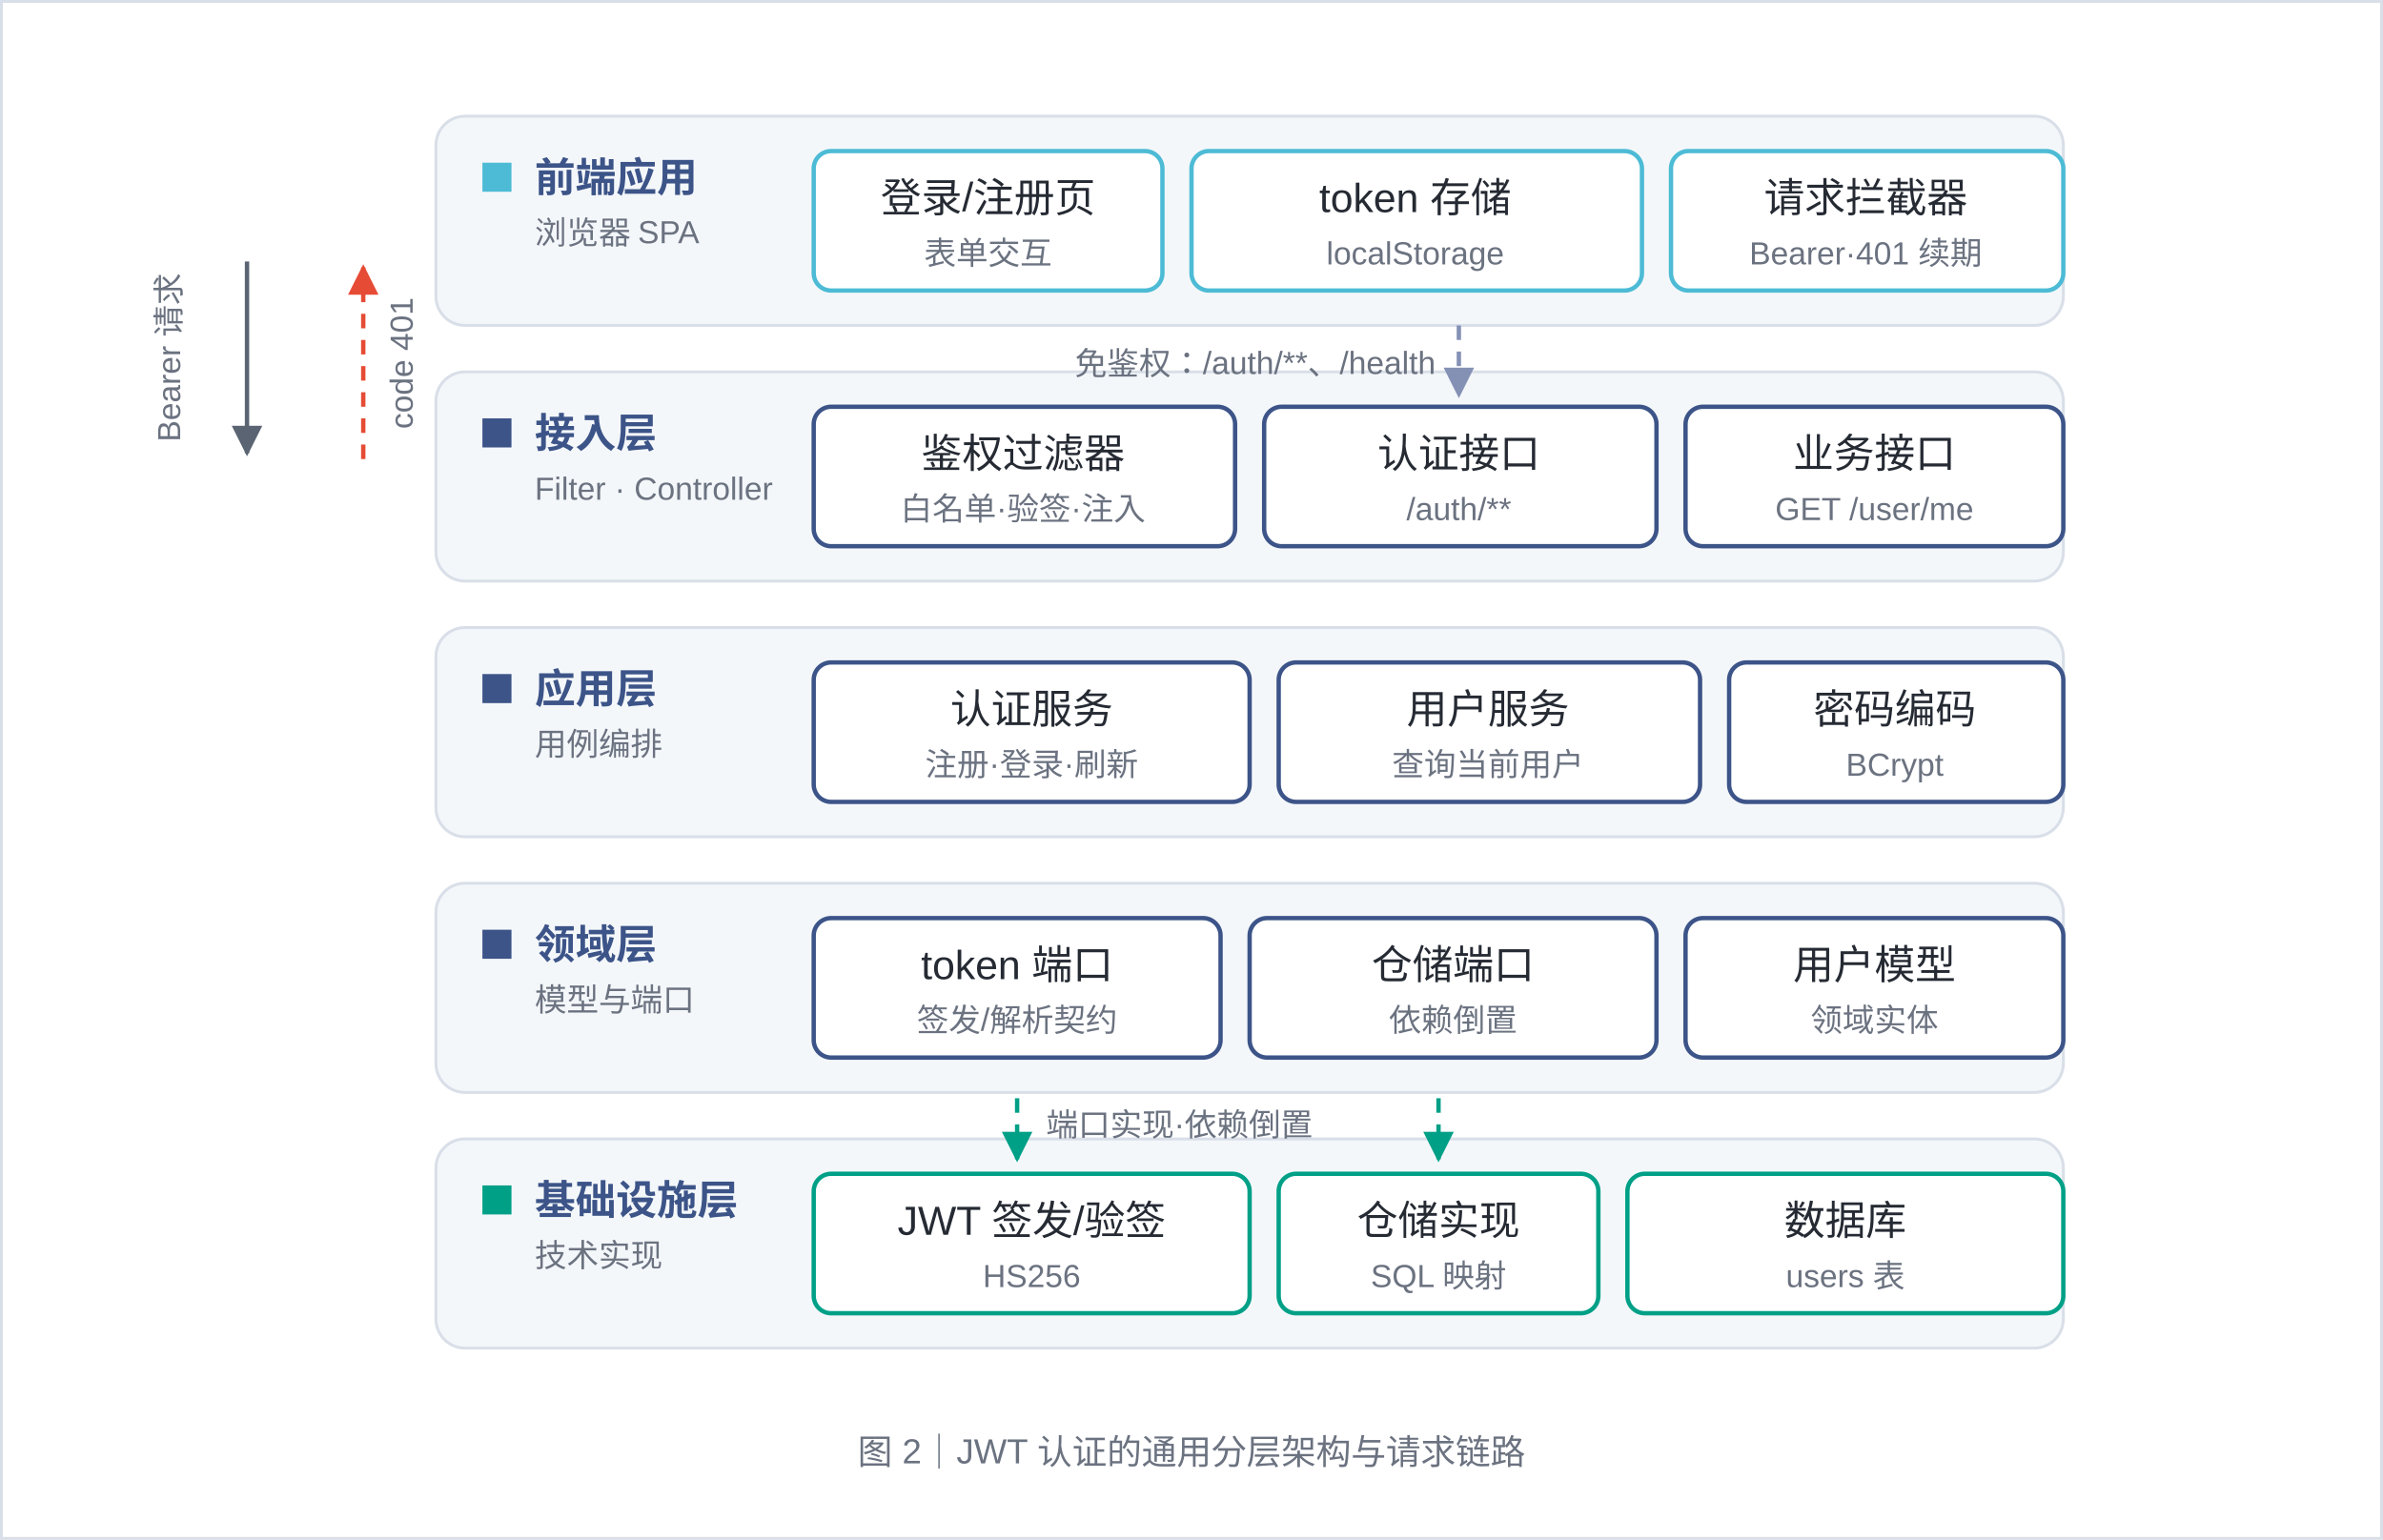
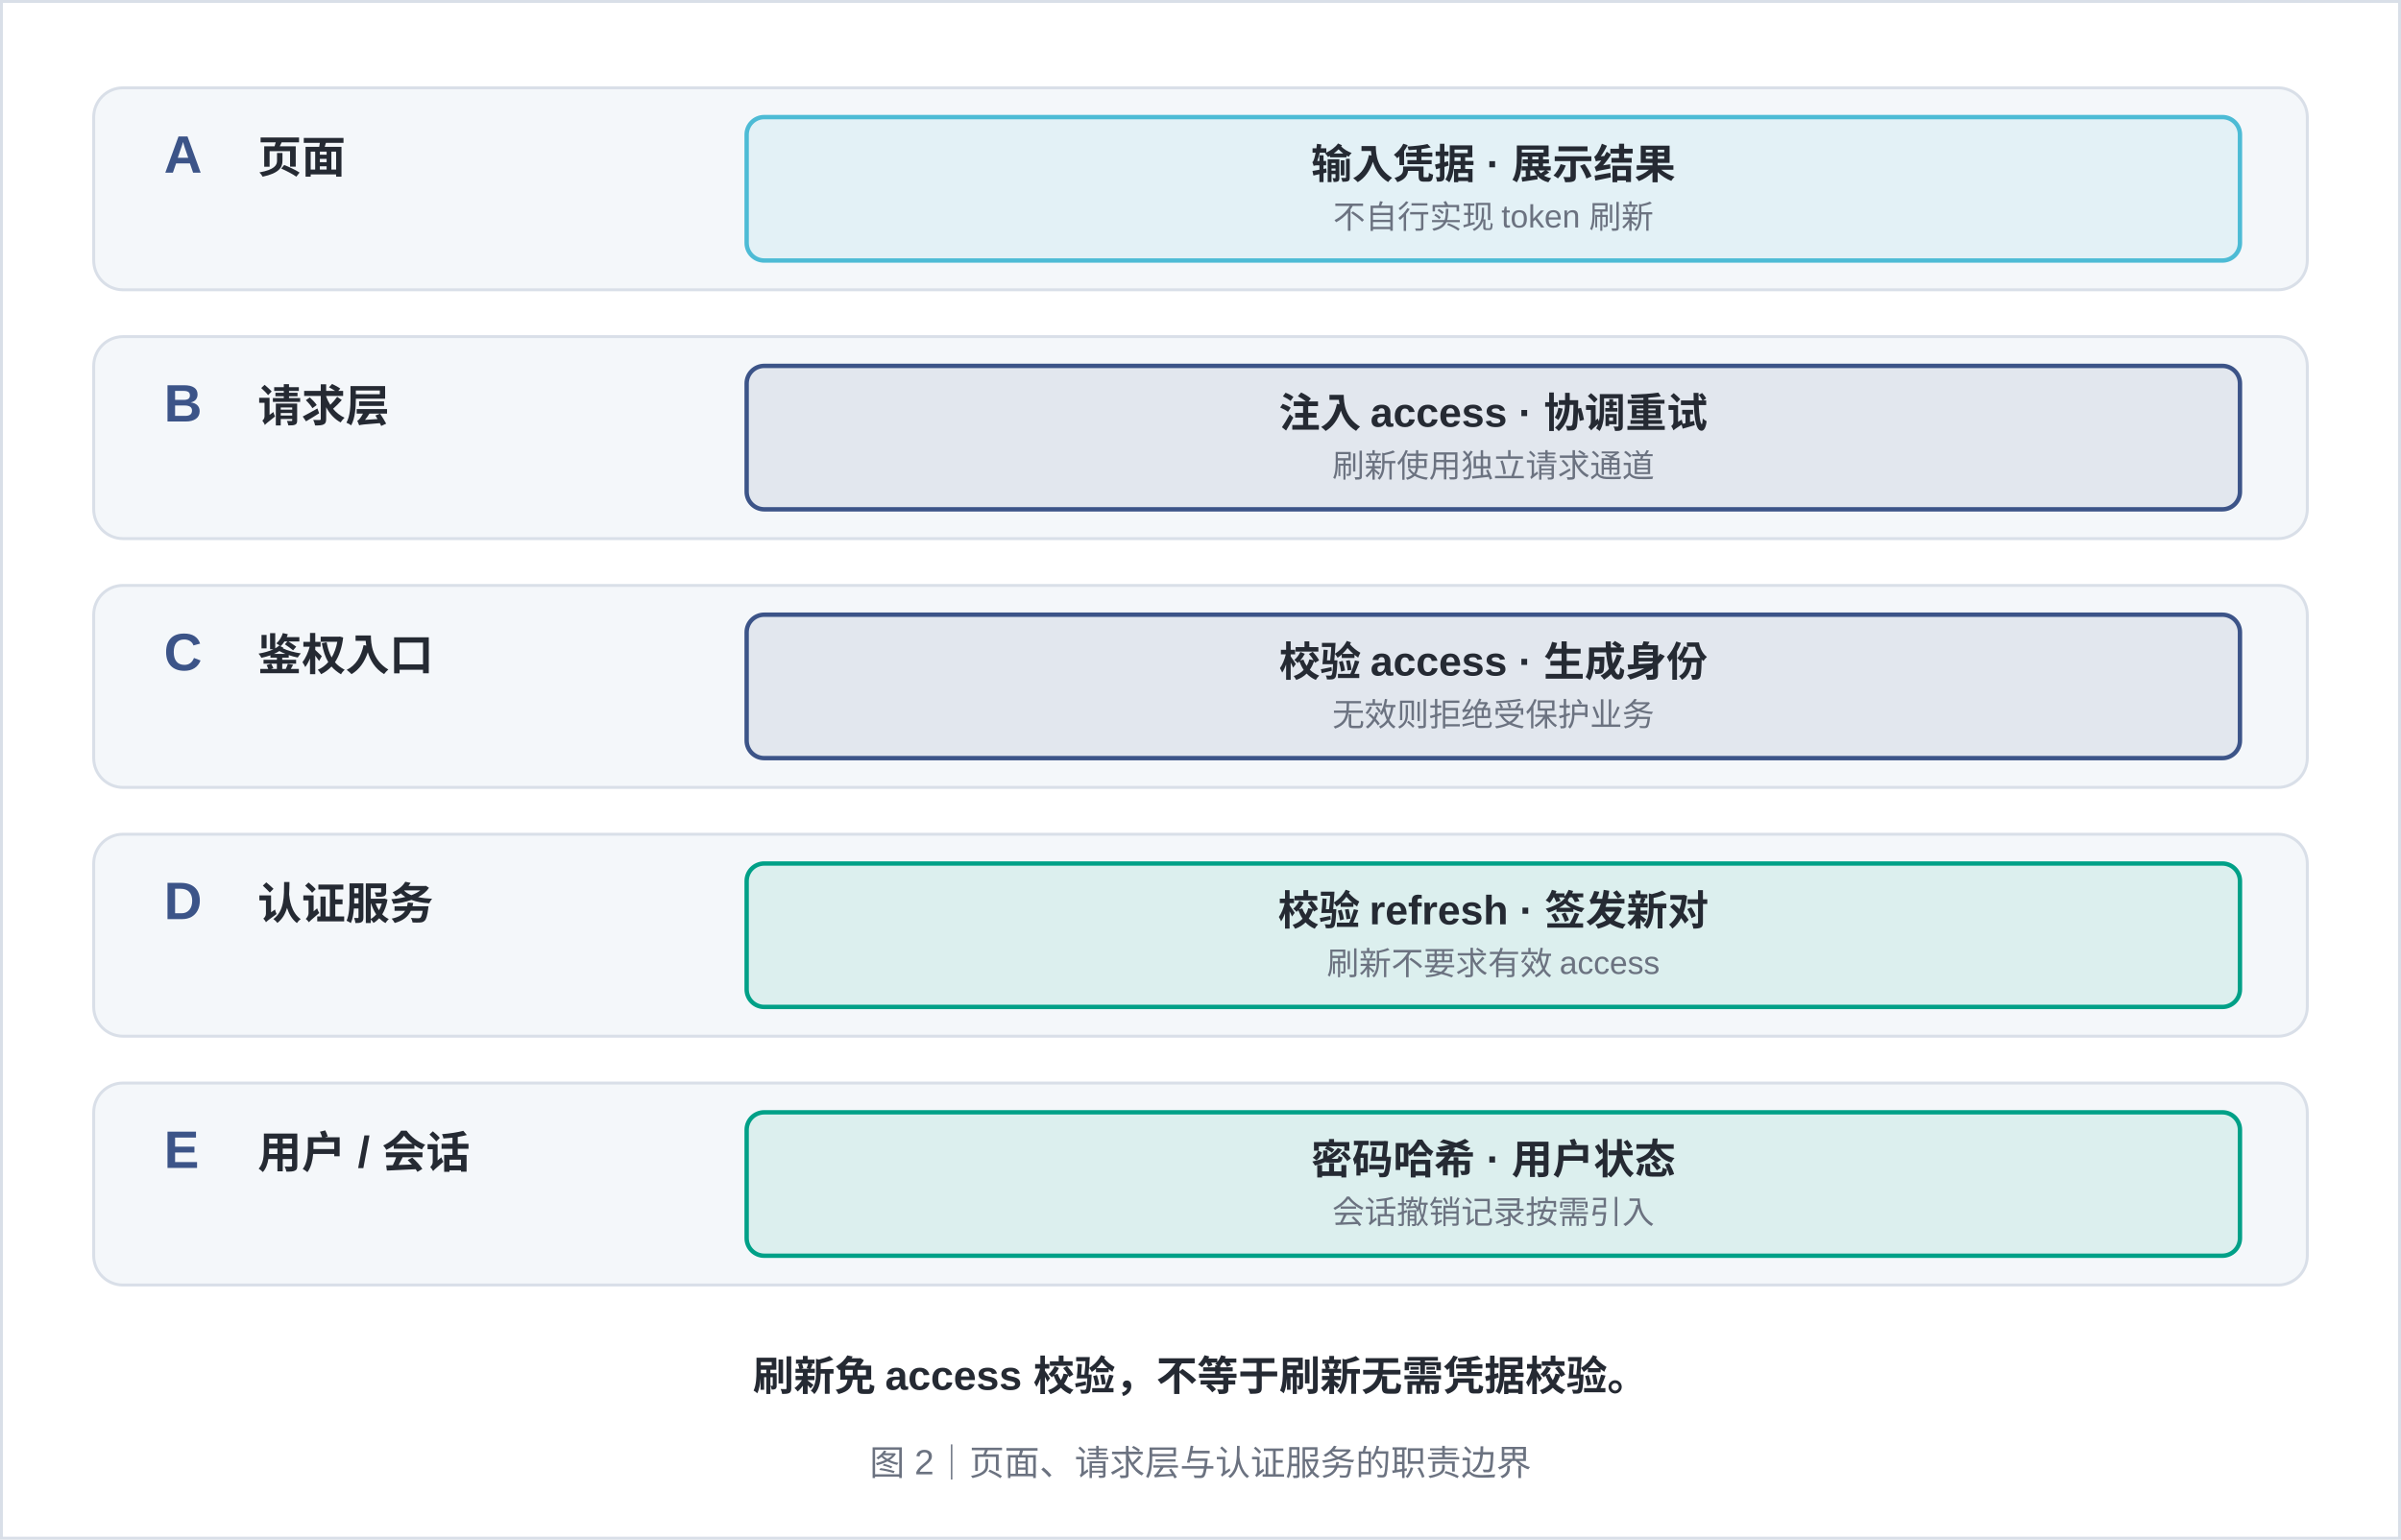
- <svg xmlns="http://www.w3.org/2000/svg" viewBox="0 0 820 530" width="820" height="530" font-family="'Noto Sans SC','PingFang SC','Microsoft YaHei','Helvetica Neue',Arial,sans-serif">
-   <rect width="820" height="530" fill="#FFFFFF" />
-   <rect x="0.5" y="0.5" width="819" height="529" fill="none" stroke="#D9DFE8" />
+ <svg xmlns="http://www.w3.org/2000/svg" viewBox="0 0 820 526" width="820" height="526" font-family="'Noto Sans SC','PingFang SC','Microsoft YaHei','Helvetica Neue',Arial,sans-serif" role="img" aria-labelledby="figure-title figure-desc">
+   <rect width="820" height="526" fill="#FFFFFF" />
+   <rect x="0.5" y="0.5" width="819" height="525" fill="none" stroke="#D9DFE8" />
  <defs>
-     <marker id="arrowGray" viewBox="0 0 10 10" refX="9" refY="5" markerWidth="7" markerHeight="7" orient="auto-start-reverse">
+     <marker id="arrow" viewBox="0 0 10 10" refX="9" refY="5" markerWidth="6" markerHeight="6" orient="auto">
      <path d="M0 0 L10 5 L0 10 z" fill="#5A6472" />
    </marker>
-     <marker id="arrowRed" viewBox="0 0 10 10" refX="9" refY="5" markerWidth="7" markerHeight="7" orient="auto-start-reverse">
-       <path d="M0 0 L10 5 L0 10 z" fill="#E64B35" />
-     </marker>
-     <marker id="arrowPurple" viewBox="0 0 10 10" refX="9" refY="5" markerWidth="7" markerHeight="7" orient="auto-start-reverse">
-       <path d="M0 0 L10 5 L0 10 z" fill="#8491B4" />
-     </marker>
-     <marker id="arrowTeal" viewBox="0 0 10 10" refX="9" refY="5" markerWidth="7" markerHeight="7" orient="auto-start-reverse">
-       <path d="M0 0 L10 5 L0 10 z" fill="#00A087" />
-     </marker>
  </defs>
-   <g fill="#F4F7FA" stroke="#D9DFE8">
-     <rect x="150" y="40" width="560" height="72" rx="10" />
-     <rect x="150" y="128" width="560" height="72" rx="10" />
-     <rect x="150" y="216" width="560" height="72" rx="10" />
-     <rect x="150" y="304" width="560" height="72" rx="10" />
-     <rect x="150" y="392" width="560" height="72" rx="10" />
-   </g>
-   <g font-size="14" font-weight="600" fill="#3C5488">
-     <rect x="166" y="56" width="10" height="10" fill="#4DBBD5" />
-     <text x="184" y="66">前端应用</text>
-     <rect x="166" y="144" width="10" height="10" fill="#3C5488" />
-     <text x="184" y="154">接入层</text>
-     <rect x="166" y="232" width="10" height="10" fill="#3C5488" />
-     <text x="184" y="242">应用层</text>
-     <rect x="166" y="320" width="10" height="10" fill="#3C5488" />
-     <text x="184" y="330">领域层</text>
-     <rect x="166" y="408" width="10" height="10" fill="#00A087" />
-     <text x="184" y="418">基础设施层</text>
-   </g>
-   <g font-size="11" fill="#6B7280">
-     <text x="184" y="84">浏览器 SPA</text>
-     <text x="184" y="172">Filter · Controller</text>
-     <text x="184" y="260">用例编排</text>
-     <text x="184" y="348">模型与端口</text>
-     <text x="184" y="436">技术实现</text>
-   </g>
-   <g fill="#FFFFFF" stroke="#4DBBD5" stroke-width="1.5">
-     <rect x="280" y="52" width="120" height="48" rx="6" />
-     <rect x="410" y="52" width="155" height="48" rx="6" />
-     <rect x="575" y="52" width="135" height="48" rx="6" />
-   </g>
-   <g text-anchor="middle" font-size="14" font-weight="500" fill="#252A33">
-     <text x="340" y="73">登录/注册页</text>
-     <text x="487" y="73">token 存储</text>
-     <text x="642" y="73">请求拦截器</text>
-   </g>
-   <g text-anchor="middle" font-size="11" fill="#6B7280">
-     <text x="340" y="91">表单交互</text>
-     <text x="487" y="91">localStorage</text>
-     <text x="642" y="91">Bearer·401 续期</text>
-   </g>
-   <g fill="#FFFFFF" stroke="#3C5488" stroke-width="1.5">
-     <rect x="280" y="140" width="145" height="48" rx="6" />
-     <rect x="435" y="140" width="135" height="48" rx="6" />
-     <rect x="580" y="140" width="130" height="48" rx="6" />
-   </g>
-   <g text-anchor="middle" font-size="14" font-weight="500" fill="#252A33">
-     <text x="352" y="161">鉴权过滤器</text>
-     <text x="502" y="161">认证接口</text>
-     <text x="645" y="161">业务接口</text>
-   </g>
-   <g text-anchor="middle" font-size="11" fill="#6B7280">
-     <text x="352" y="179">白名单·验签·注入</text>
-     <text x="502" y="179">/auth/**</text>
-     <text x="645" y="179">GET /user/me</text>
-   </g>
-   <g fill="#FFFFFF" stroke="#3C5488" stroke-width="1.5">
-     <rect x="280" y="228" width="150" height="48" rx="6" />
-     <rect x="440" y="228" width="145" height="48" rx="6" />
-     <rect x="595" y="228" width="115" height="48" rx="6" />
-   </g>
-   <g text-anchor="middle" font-size="14" font-weight="500" fill="#252A33">
-     <text x="355" y="249">认证服务</text>
-     <text x="512" y="249">用户服务</text>
-     <text x="652" y="249">密码编码</text>
-   </g>
-   <g text-anchor="middle" font-size="11" fill="#6B7280">
-     <text x="355" y="267">注册·登录·刷新</text>
-     <text x="512" y="267">查询当前用户</text>
-     <text x="652" y="267">BCrypt</text>
-   </g>
-   <g fill="#FFFFFF" stroke="#3C5488" stroke-width="1.5">
-     <rect x="280" y="316" width="140" height="48" rx="6" />
-     <rect x="430" y="316" width="140" height="48" rx="6" />
-     <rect x="580" y="316" width="130" height="48" rx="6" />
-   </g>
-   <g text-anchor="middle" font-size="14" font-weight="500" fill="#252A33">
-     <text x="350" y="337">token 端口</text>
-     <text x="500" y="337">仓储端口</text>
-     <text x="645" y="337">用户模型</text>
-   </g>
-   <g text-anchor="middle" font-size="11" fill="#6B7280">
-     <text x="350" y="355">签发/解析契约</text>
-     <text x="500" y="355">依赖倒置</text>
-     <text x="645" y="355">领域实体</text>
-   </g>
-   <g fill="#FFFFFF" stroke="#00A087" stroke-width="1.5">
-     <rect x="280" y="404" width="150" height="48" rx="6" />
-     <rect x="440" y="404" width="110" height="48" rx="6" />
-     <rect x="560" y="404" width="150" height="48" rx="6" />
-   </g>
-   <g text-anchor="middle" font-size="14" font-weight="500" fill="#252A33">
-     <text x="355" y="425">JWT 签发/验签</text>
-     <text x="495" y="425">仓储实现</text>
-     <text x="635" y="425">数据库</text>
-   </g>
-   <g text-anchor="middle" font-size="11" fill="#6B7280">
-     <text x="355" y="443">HS256</text>
-     <text x="495" y="443">SQL 映射</text>
-     <text x="635" y="443">users 表</text>
-   </g>
-   <line x1="85" y1="90" x2="85" y2="156" stroke="#5A6472" stroke-width="1.5" marker-end="url(#arrowGray)" />
-   <text transform="rotate(-90 62 123)" x="62" y="123" text-anchor="middle" font-size="11" fill="#6B7280">Bearer 请求</text>
-   <line x1="125" y1="158" x2="125" y2="92" stroke="#E64B35" stroke-width="1.5" stroke-dasharray="5 4" marker-end="url(#arrowRed)" />
-   <text transform="rotate(-90 142 125)" x="142" y="125" text-anchor="middle" font-size="11" fill="#6B7280">code 401</text>
-   <line x1="502" y1="112" x2="502" y2="136" stroke="#8491B4" stroke-width="1.5" stroke-dasharray="5 4" marker-end="url(#arrowPurple)" />
-   <text x="494" y="129" text-anchor="end" font-size="11" fill="#6B7280">免鉴权：/auth/**、/health</text>
-   <line x1="350" y1="378" x2="350" y2="399" stroke="#00A087" stroke-width="1.5" stroke-dasharray="5 4" marker-end="url(#arrowTeal)" />
-   <line x1="495" y1="378" x2="495" y2="399" stroke="#00A087" stroke-width="1.5" stroke-dasharray="5 4" marker-end="url(#arrowTeal)" />
-   <text x="360" y="391" font-size="11" fill="#6B7280">端口实现·依赖倒置</text>
-   <text x="410" y="504" text-anchor="middle" font-size="12" fill="#6B7280">图 2｜JWT 认证的通用分层架构与请求链路</text>
+   <rect x="32" y="30" width="756" height="69" rx="10" fill="#F4F7FA" fill-opacity="1" stroke="#D9DFE8" stroke-width="1" />
+   <text x="56" y="59" text-anchor="start" font-size="18" font-weight="600" fill="#3C5488">
+     <tspan x="56" dy="0">A</tspan>
+   </text>
+   <text x="88" y="59" text-anchor="start" font-size="15" font-weight="600" fill="#252A33">
+     <tspan x="88" dy="0">页面</tspan>
+   </text>
+   <rect x="255" y="40" width="510" height="49" rx="6" fill="#4DBBD5" fill-opacity="0.1" stroke="#4DBBD5" stroke-width="1.5" />
+   <text x="510" y="61" text-anchor="middle" font-size="14" font-weight="600" fill="#252A33">
+     <tspan x="510" dy="0">输入凭据 · 展示结果</tspan>
+   </text>
+   <text x="510" y="78" text-anchor="middle" font-size="11" font-weight="400" fill="#6B7280">
+     <tspan x="510" dy="0">不自行实现 token 刷新</tspan>
+   </text>
+   <rect x="32" y="115" width="756" height="69" rx="10" fill="#F4F7FA" fill-opacity="1" stroke="#D9DFE8" stroke-width="1" />
+   <text x="56" y="144" text-anchor="start" font-size="18" font-weight="600" fill="#3C5488">
+     <tspan x="56" dy="0">B</tspan>
+   </text>
+   <text x="88" y="144" text-anchor="start" font-size="15" font-weight="600" fill="#252A33">
+     <tspan x="88" dy="0">请求层</tspan>
+   </text>
+   <rect x="255" y="125" width="510" height="49" rx="6" fill="#3C5488" fill-opacity="0.1" stroke="#3C5488" stroke-width="1.5" />
+   <text x="510" y="146" text-anchor="middle" font-size="14" font-weight="600" fill="#252A33">
+     <tspan x="510" dy="0">注入 access · 协调重试</tspan>
+   </text>
+   <text x="510" y="163" text-anchor="middle" font-size="11" font-weight="400" fill="#6B7280">
+     <tspan x="510" dy="0">刷新使用独立请求通道</tspan>
+   </text>
+   <rect x="32" y="200" width="756" height="69" rx="10" fill="#F4F7FA" fill-opacity="1" stroke="#D9DFE8" stroke-width="1" />
+   <text x="56" y="229" text-anchor="start" font-size="18" font-weight="600" fill="#3C5488">
+     <tspan x="56" dy="0">C</tspan>
+   </text>
+   <text x="88" y="229" text-anchor="start" font-size="15" font-weight="600" fill="#252A33">
+     <tspan x="88" dy="0">鉴权入口</tspan>
+   </text>
+   <rect x="255" y="210" width="510" height="49" rx="6" fill="#3C5488" fill-opacity="0.1" stroke="#3C5488" stroke-width="1.5" />
+   <text x="510" y="231" text-anchor="middle" font-size="14" font-weight="600" fill="#252A33">
+     <tspan x="510" dy="0">校验 access · 生成身份</tspan>
+   </text>
+   <text x="510" y="248" text-anchor="middle" font-size="11" font-weight="400" fill="#6B7280">
+     <tspan x="510" dy="0">无效则拒绝受保护业务</tspan>
+   </text>
+   <rect x="32" y="285" width="756" height="69" rx="10" fill="#F4F7FA" fill-opacity="1" stroke="#D9DFE8" stroke-width="1" />
+   <text x="56" y="314" text-anchor="start" font-size="18" font-weight="600" fill="#3C5488">
+     <tspan x="56" dy="0">D</tspan>
+   </text>
+   <text x="88" y="314" text-anchor="start" font-size="15" font-weight="600" fill="#252A33">
+     <tspan x="88" dy="0">认证服务</tspan>
+   </text>
+   <rect x="255" y="295" width="510" height="49" rx="6" fill="#00A087" fill-opacity="0.1" stroke="#00A087" stroke-width="1.5" />
+   <text x="510" y="316" text-anchor="middle" font-size="14" font-weight="600" fill="#252A33">
+     <tspan x="510" dy="0">校验 refresh · 签发新对</tspan>
+   </text>
+   <text x="510" y="333" text-anchor="middle" font-size="11" font-weight="400" fill="#6B7280">
+     <tspan x="510" dy="0">刷新不要求有效 access</tspan>
+   </text>
+   <rect x="32" y="370" width="756" height="69" rx="10" fill="#F4F7FA" fill-opacity="1" stroke="#D9DFE8" stroke-width="1" />
+   <text x="56" y="399" text-anchor="start" font-size="18" font-weight="600" fill="#3C5488">
+     <tspan x="56" dy="0">E</tspan>
+   </text>
+   <text x="88" y="399" text-anchor="start" font-size="15" font-weight="600" fill="#252A33">
+     <tspan x="88" dy="0">用户 / 会话</tspan>
+   </text>
+   <rect x="255" y="380" width="510" height="49" rx="6" fill="#00A087" fill-opacity="0.1" stroke="#00A087" stroke-width="1.5" />
+   <text x="510" y="401" text-anchor="middle" font-size="14" font-weight="600" fill="#252A33">
+     <tspan x="510" dy="0">密码哈希 · 用户状态</tspan>
+   </text>
+   <text x="510" y="418" text-anchor="middle" font-size="11" font-weight="400" fill="#6B7280">
+     <tspan x="510" dy="0">会话撤销记录按需引入</tspan>
+   </text>
+   <text x="410" y="475" text-anchor="middle" font-size="14" font-weight="600" fill="#252A33">
+     <tspan x="410" dy="0">刷新免 access 校验，不等于刷新无需凭据校验。</tspan>
+   </text>
+   <text x="410" y="504" text-anchor="middle" font-size="12" font-weight="400" fill="#6B7280">
+     <tspan x="410" dy="0">图 2｜页面、请求层与认证服务的职责边界</tspan>
+   </text>
</svg>
